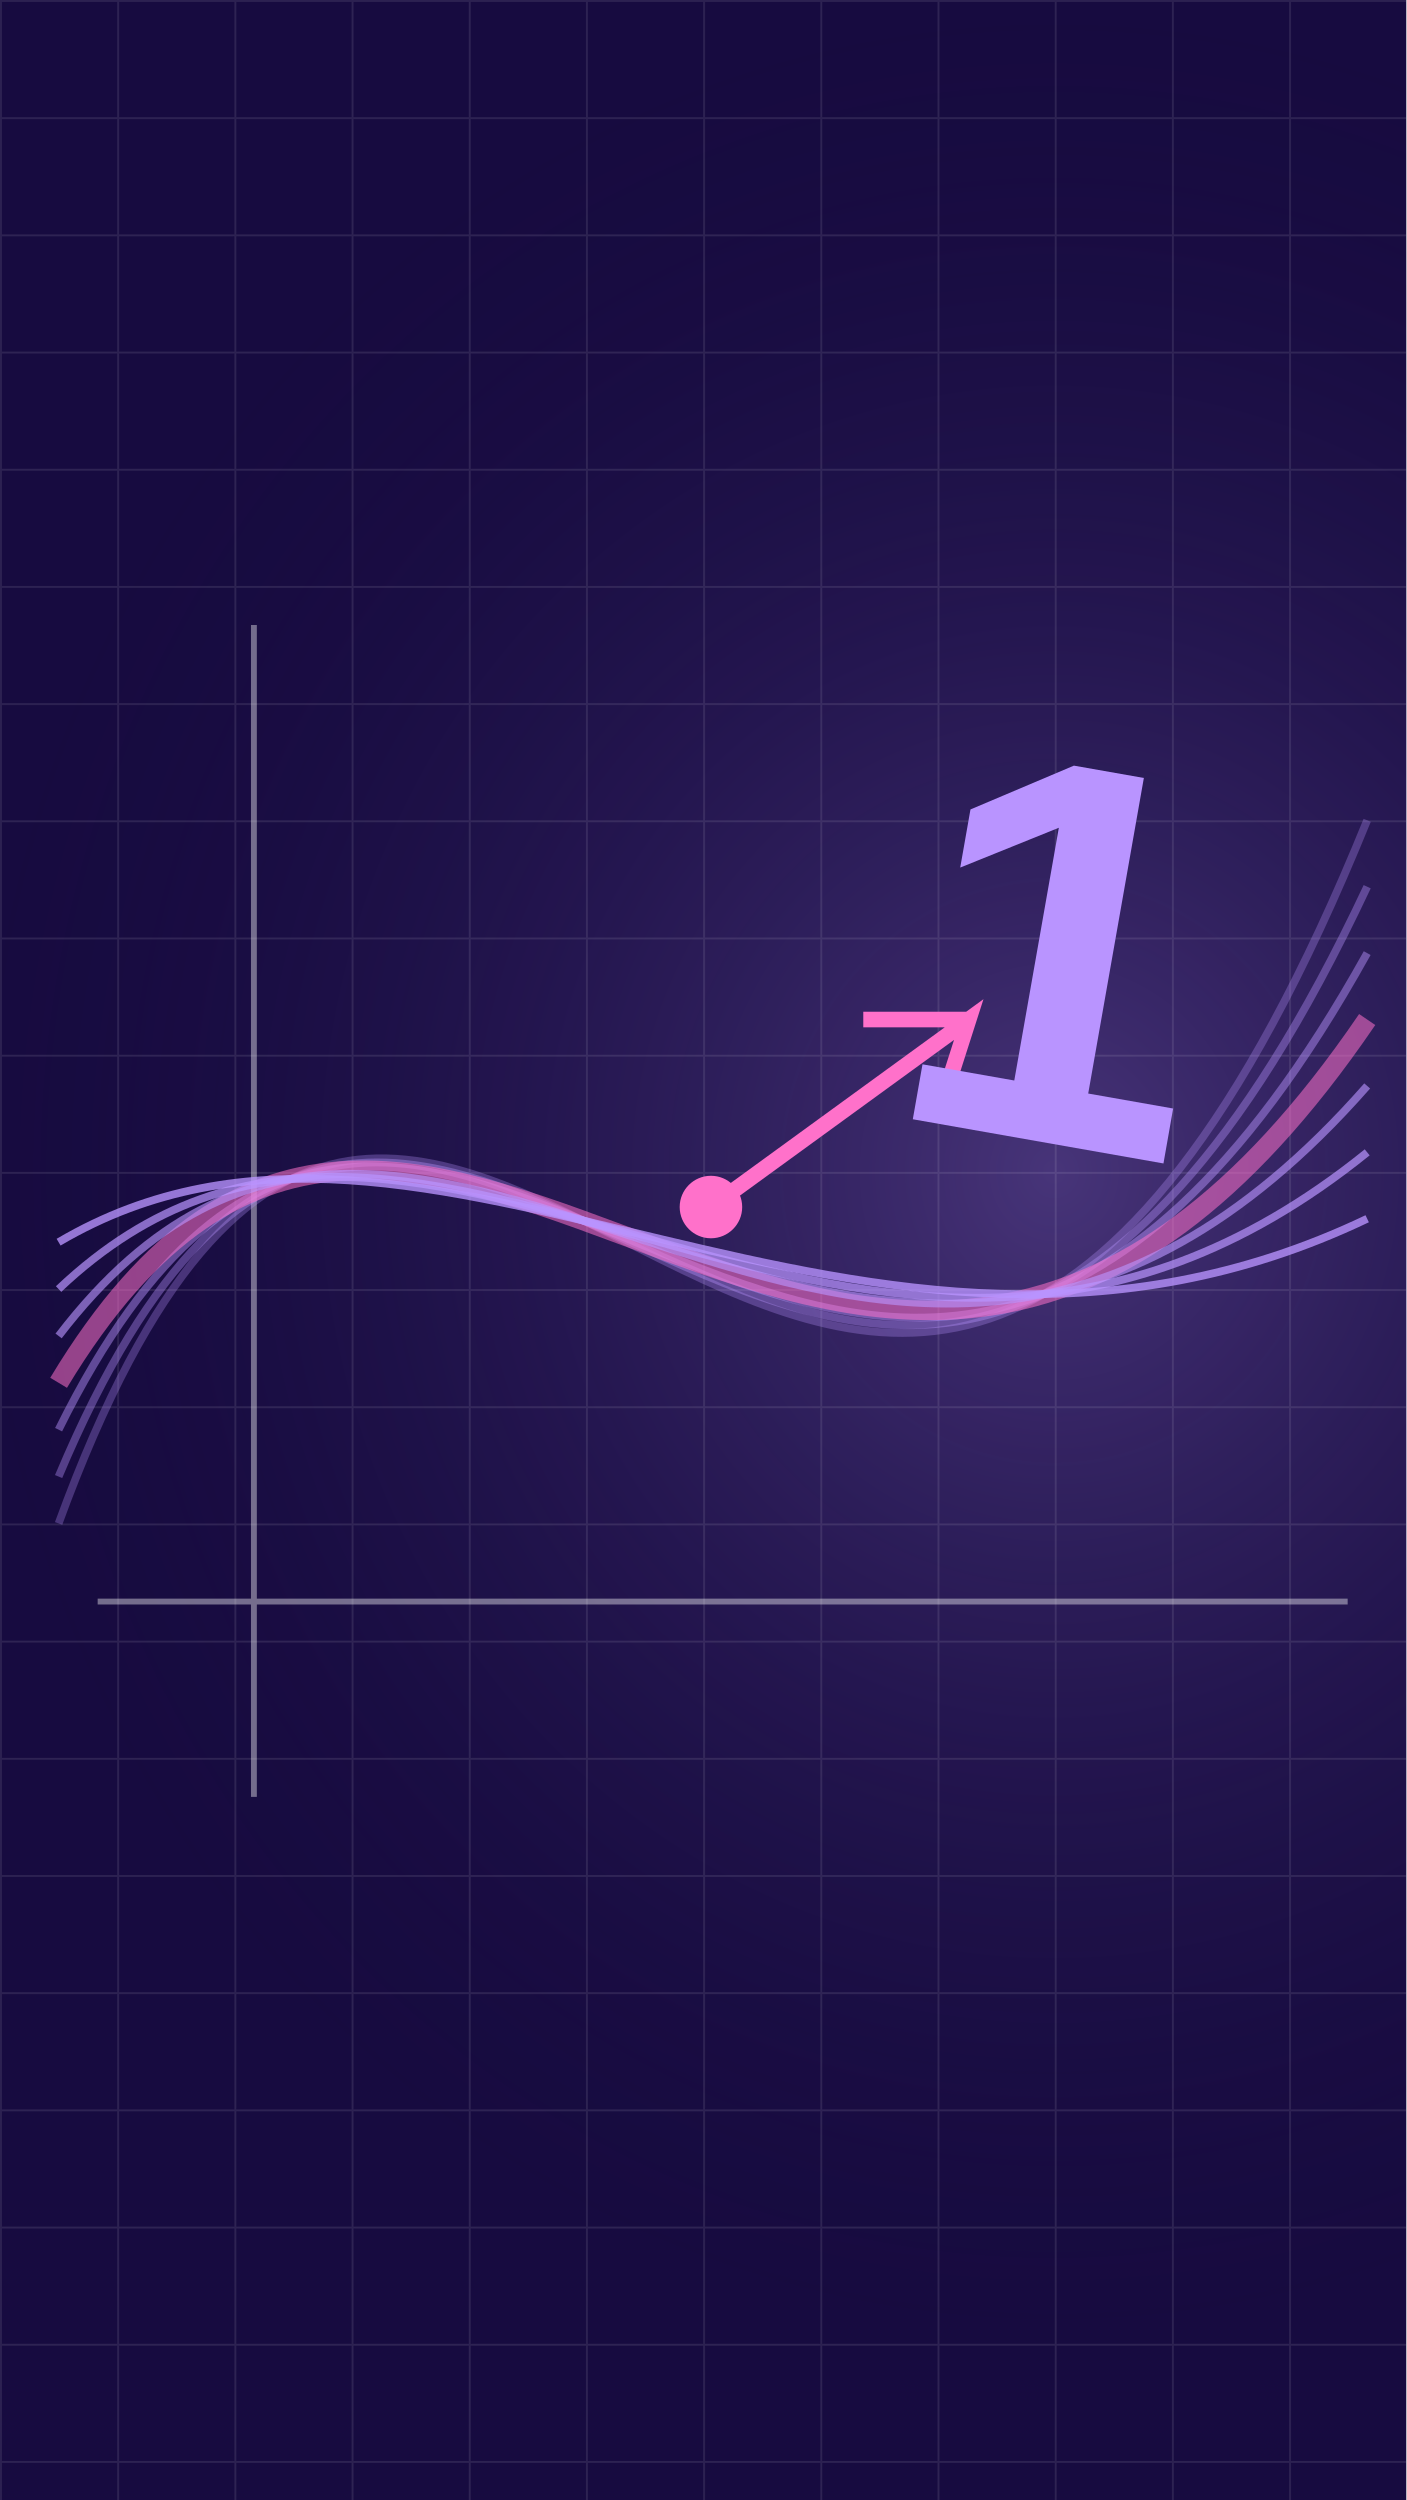
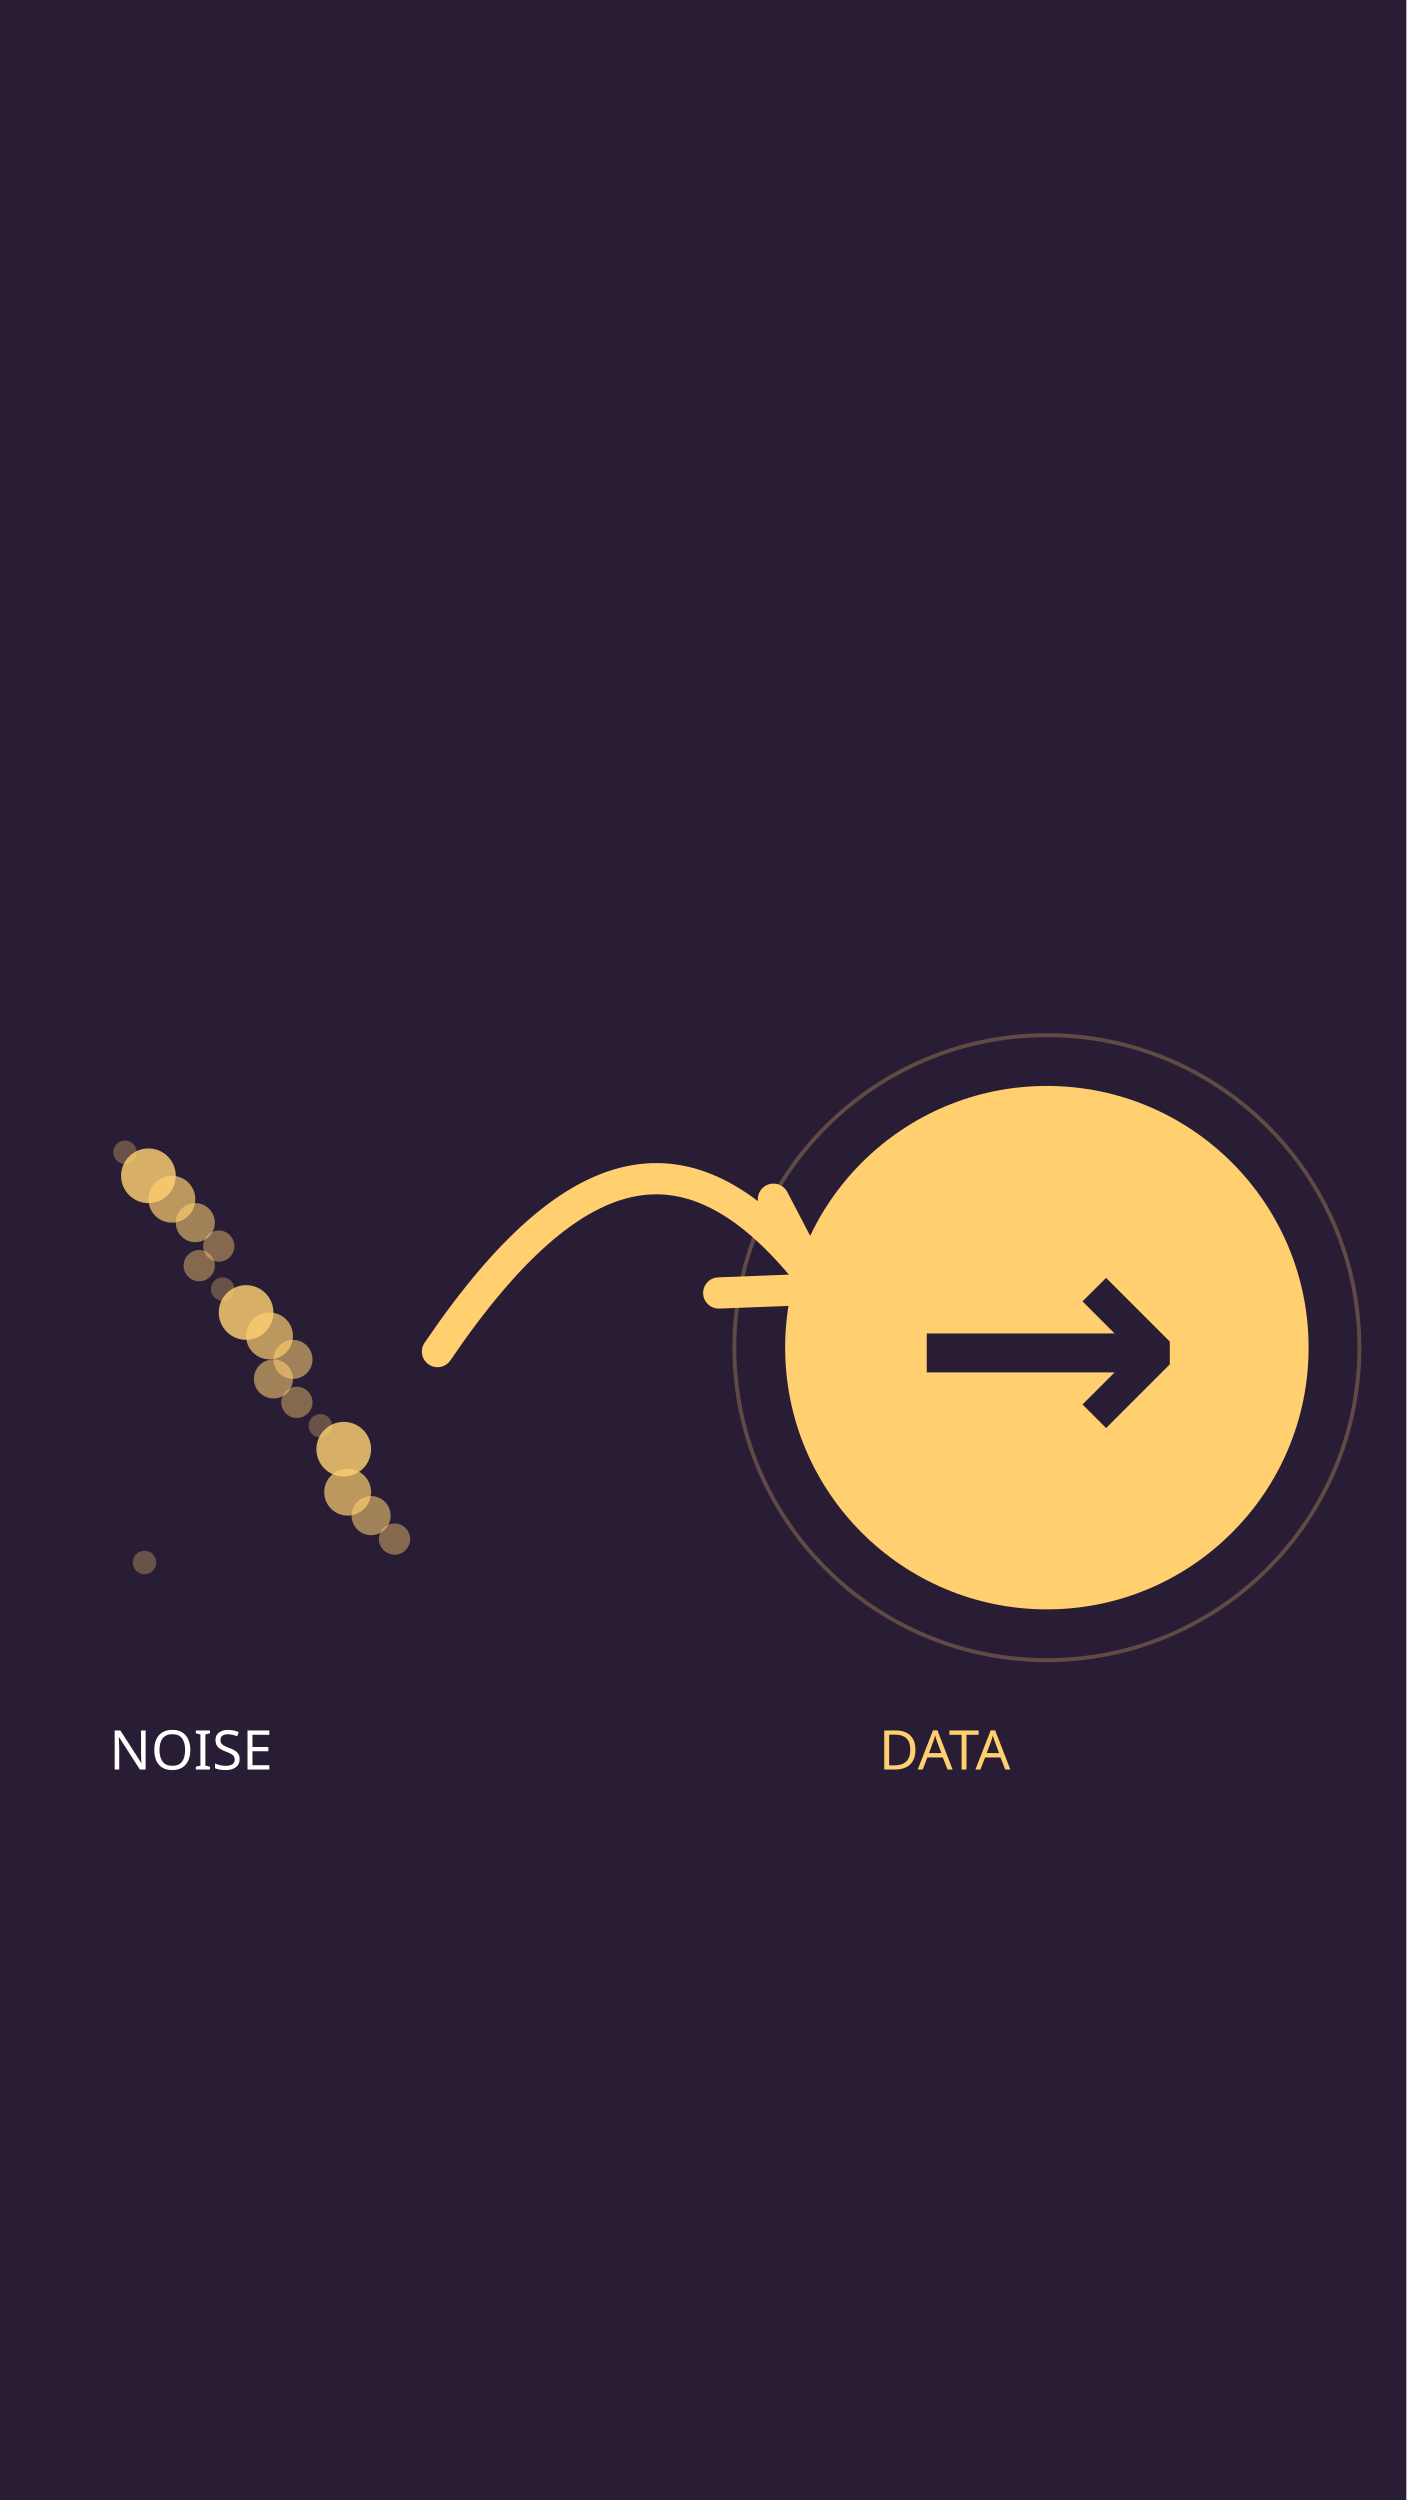
<svg xmlns="http://www.w3.org/2000/svg" width="360" height="640" viewBox="0 0 360 640">
-   <defs>
-     <radialGradient id="glow">
-       <stop stop-color="#b994ff" stop-opacity=".3" />
-       <stop offset="1" stop-color="#170b40" stop-opacity="0" />
-     </radialGradient>
-     <pattern id="grid" width="30" height="30" patternUnits="userSpaceOnUse">
-       <path d="M 30 0 H 0 V 30" stroke="#fff" stroke-opacity=".09" fill="none" />
-     </pattern>
-     <filter id="bloom">
-       <feGaussianBlur stdDeviation="4" />
-     </filter>
-   </defs>
-   <rect width="360" height="640" fill="#170b40" />
-   <ellipse cx="270" cy="300" rx="280" ry="300" fill="url(#glow)" />
-   <rect width="360" height="640" fill="url(#grid)" />
-   <path d="M 25 410 H 345 M 65 460 V 160" stroke="#fff" stroke-opacity=".4" stroke-width="1.5" />
-   <path d="M 15 390 C 110 130, 220 530, 350 210" fill="none" stroke="#b994ff" stroke-width="2" opacity="0.3" />
-   <path d="M 15 378 C 110 152, 220 504, 350 227" fill="none" stroke="#b994ff" stroke-width="2" opacity="0.38" />
-   <path d="M 15 366 C 110 174, 220 478, 350 244" fill="none" stroke="#b994ff" stroke-width="2" opacity="0.46" />
-   <path d="M 15 354 C 110 196, 220 452, 350 261" fill="none" stroke="#ff71ca" stroke-width="5" opacity="0.54" />
-   <path d="M 15 342 C 110 218, 220 426, 350 278" fill="none" stroke="#b994ff" stroke-width="2" opacity="0.62" />
-   <path d="M 15 330 C 110 240, 220 400, 350 295" fill="none" stroke="#b994ff" stroke-width="2" opacity="0.7" />
-   <path d="M 15 318 C 110 262, 220 374, 350 312" fill="none" stroke="#b994ff" stroke-width="2" opacity="0.78" />
-   <circle cx="182" cy="309" r="8" fill="#ff71ca" />
-   <path d="M 182 309 l 66 -48 l -8 25 M 248 261 l -27 0" stroke="#ff71ca" stroke-width="4" fill="none" />
-   <text x="225" y="285" font-family="Arial,sans-serif" font-size="140" font-weight="900" fill="#b994ff" transform="rotate(10 225 285)">1</text>
+   <rect width="360" height="640" fill="#291d36" />
+   <circle cx="268" cy="345" r="67" fill="#ffcf70" />
+   <circle cx="268" cy="345" r="80" stroke="#ffcf70" fill="none" opacity=".25" />
+   <circle cx="32" cy="295" r="3" fill="#ffcf70" opacity="0.3" />
+   <circle cx="51" cy="324" r="4" fill="#ffcf70" opacity="0.43" />
+   <circle cx="70" cy="353" r="5" fill="#ffcf70" opacity="0.56" />
+   <circle cx="89" cy="382" r="6" fill="#ffcf70" opacity="0.69" />
+   <circle cx="38" cy="301" r="7" fill="#ffcf70" opacity="0.82" />
+   <circle cx="57" cy="330" r="3" fill="#ffcf70" opacity="0.3" />
+   <circle cx="76" cy="359" r="4" fill="#ffcf70" opacity="0.43" />
+   <circle cx="95" cy="388" r="5" fill="#ffcf70" opacity="0.56" />
+   <circle cx="44" cy="307" r="6" fill="#ffcf70" opacity="0.69" />
+   <circle cx="63" cy="336" r="7" fill="#ffcf70" opacity="0.82" />
+   <circle cx="82" cy="365" r="3" fill="#ffcf70" opacity="0.3" />
+   <circle cx="101" cy="394" r="4" fill="#ffcf70" opacity="0.43" />
+   <circle cx="50" cy="313" r="5" fill="#ffcf70" opacity="0.56" />
+   <circle cx="69" cy="342" r="6" fill="#ffcf70" opacity="0.69" />
+   <circle cx="88" cy="371" r="7" fill="#ffcf70" opacity="0.82" />
+   <circle cx="37" cy="400" r="3" fill="#ffcf70" opacity="0.3" />
+   <circle cx="56" cy="319" r="4" fill="#ffcf70" opacity="0.43" />
+   <circle cx="75" cy="348" r="5" fill="#ffcf70" opacity="0.56" />
+   <path d="M112 346 C150 290 180 290 210 330 M198 307 L210 330 L184 331" stroke="#ffcf70" stroke-width="8" fill="none" stroke-linecap="round" />
+   <text x="268" y="373" text-anchor="middle" fill="#291d36" font-family="sans-serif" font-size="85" font-weight="900">→</text>
+   <text x="28" y="453" fill="#fff" font-family="sans-serif" font-size="14">NOISE</text>
+   <text x="225" y="453" fill="#ffcf70" font-family="sans-serif" font-size="14">DATA</text>
</svg>
